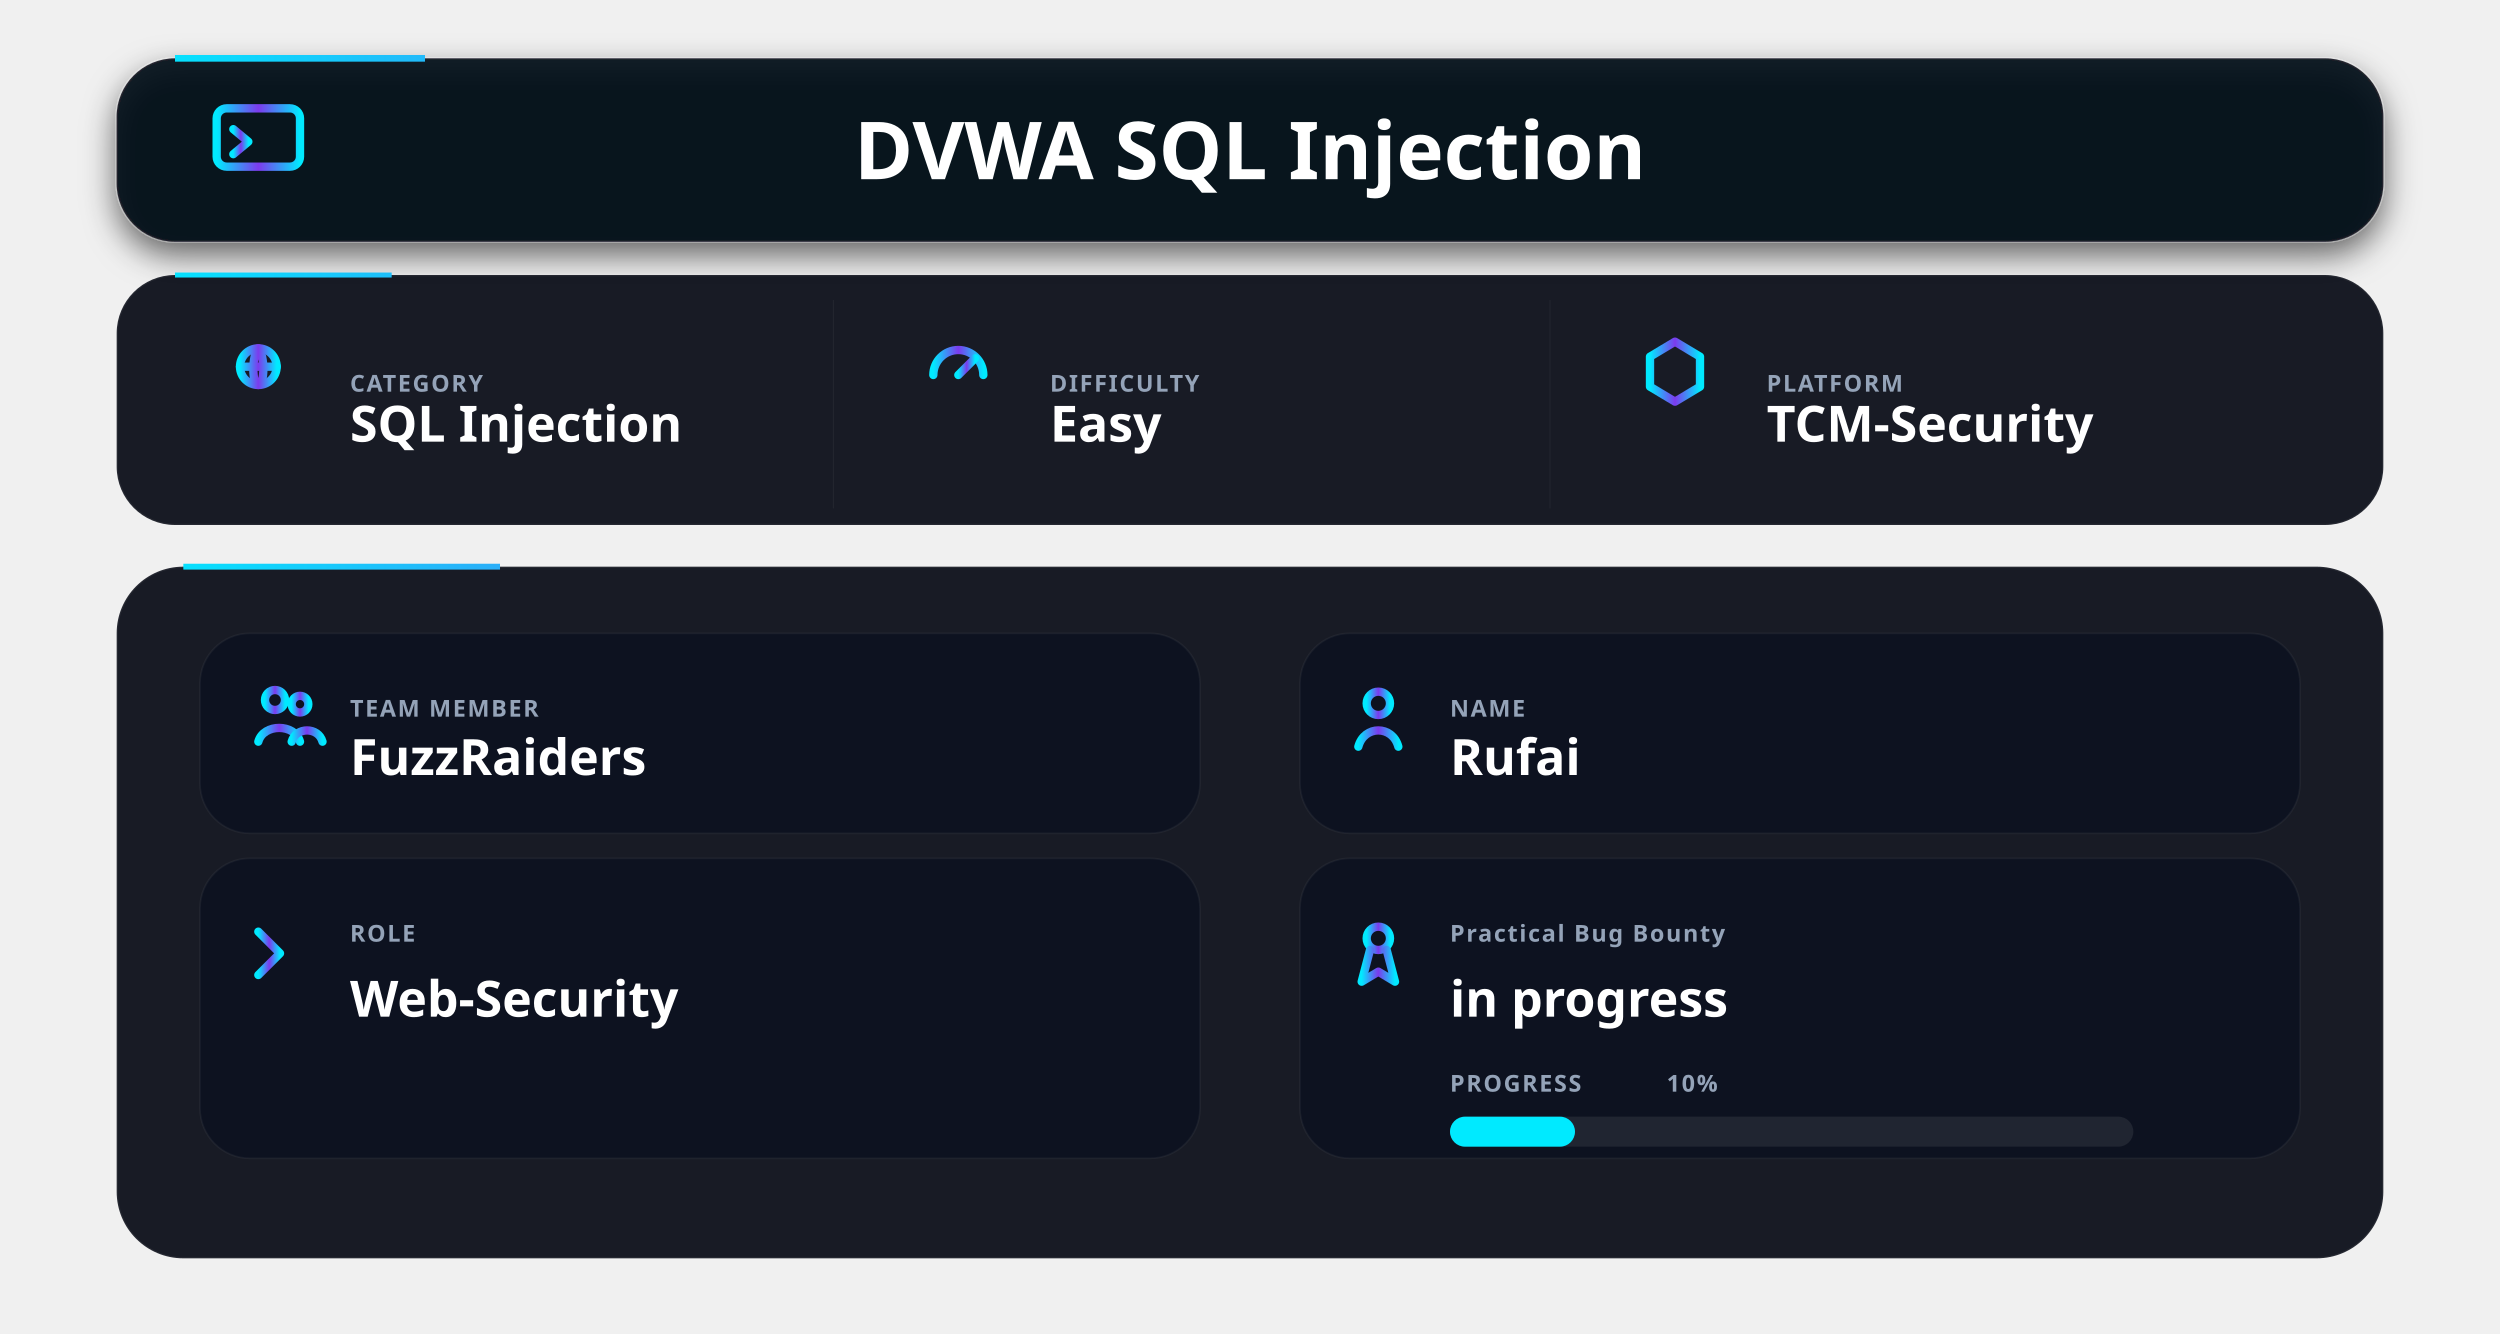
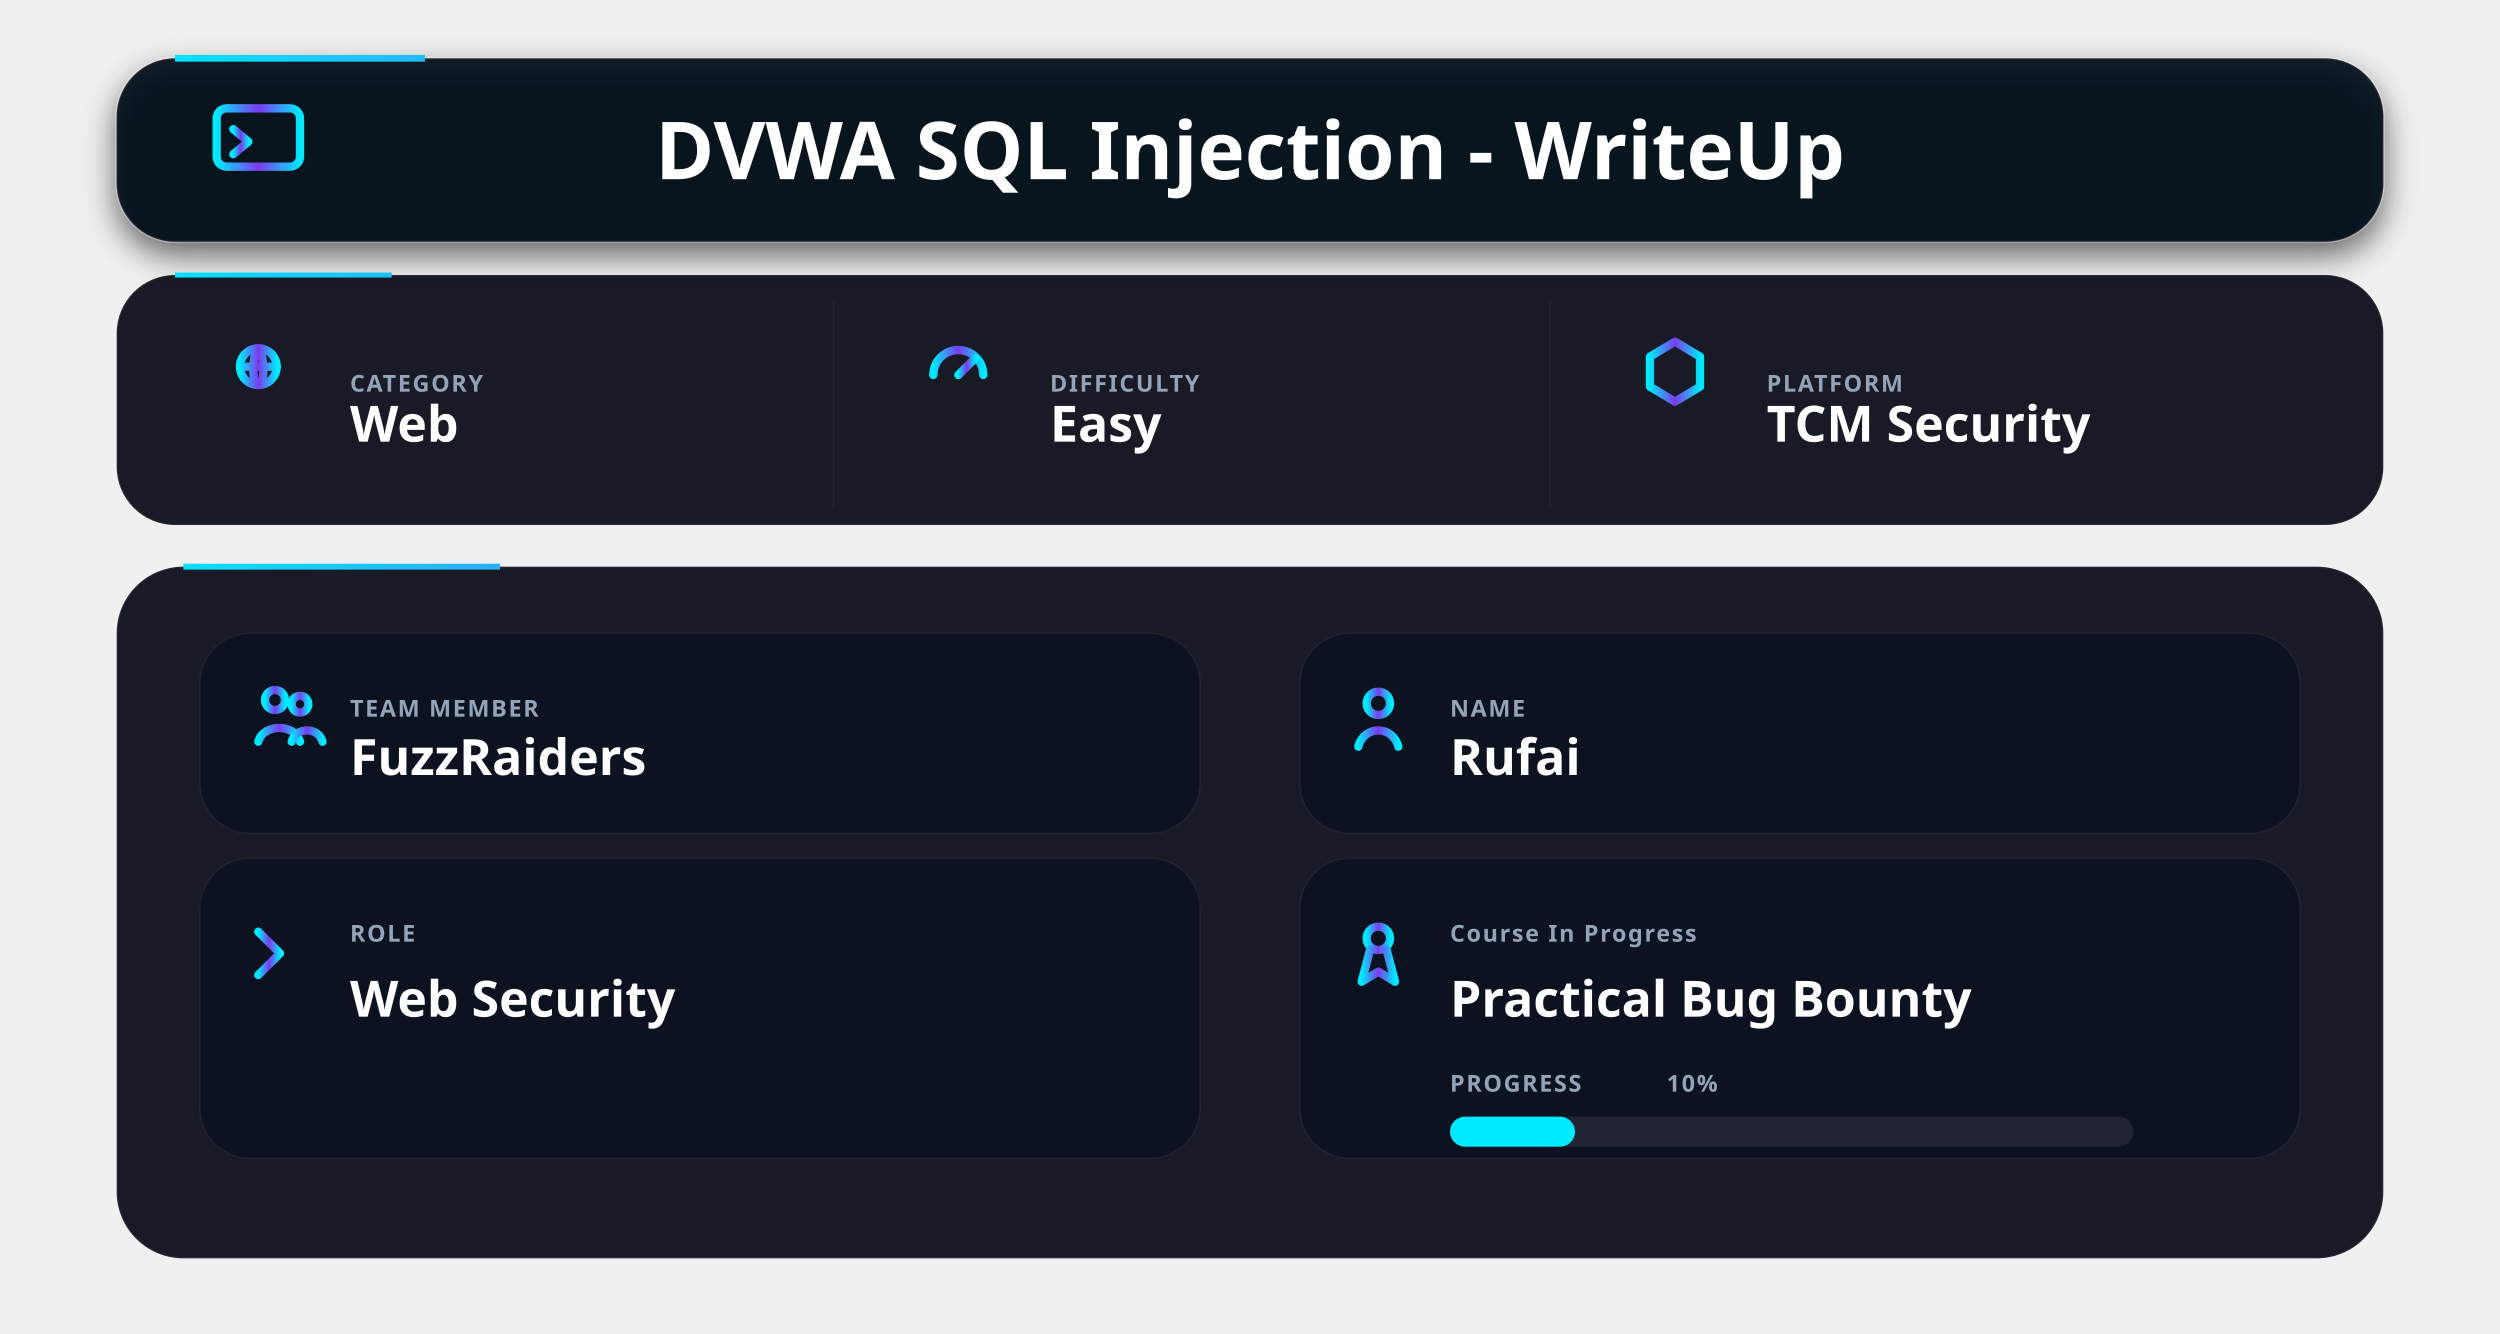
<svg xmlns="http://www.w3.org/2000/svg" width="3000" height="1600" viewBox="0 0 3000 1600">
  <defs>
    <linearGradient id="accent" x1="0" y1="0" x2="1" y2="0">
      <stop offset="0%" stop-color="#00eaff" />
      <stop offset="50%" stop-color="#7c3aed" />
      <stop offset="100%" stop-color="#00eaff" />
      <animate attributeName="x1" values="0;1;0" dur="7s" repeatCount="indefinite" />
      <animate attributeName="x2" values="1;0;1" dur="7s" repeatCount="indefinite" />
    </linearGradient>
    <linearGradient id="progressGrad" x1="-600" y1="0" x2="600" y2="0" gradientUnits="userSpaceOnUse">
      <stop offset="0%" stop-color="#7c3aed" />
      <stop offset="100%" stop-color="#00eaff" />
      <animate attributeName="x1" values="-600;600" dur="3s" repeatCount="indefinite" />
      <animate attributeName="x2" values="600;1800" dur="3s" repeatCount="indefinite" />
    </linearGradient>
    <filter id="shadow" x="-30%" y="-30%" width="160%" height="160%">
      <feDropShadow dx="0" dy="16" stdDeviation="20" flood-color="#000" flood-opacity="0.65" />
    </filter>
    <style>
      .panel { fill:#060914; fill-opacity:0.92; stroke:#ffffff; stroke-opacity:0.06; stroke-width:3; }
      .box { fill:#0c1220; fill-opacity:0.88; stroke:#ffffff; stroke-opacity:0.05; stroke-width:2; }

      .title { font:900 96px ui-monospace; fill:#ffffff; }
      .label { font:900 28px ui-monospace; fill:#94a3b8; letter-spacing:2px; }
      .value { font:900 60px ui-monospace; fill:#ffffff; }

      .icon { fill:none; stroke:url(#accent); stroke-width:10; stroke-linecap:round; stroke-linejoin:round; }
    </style>
  </defs>
  <g filter="url(#shadow)">
    <rect x="140" y="70" width="2720" height="220" rx="70" class="panel" />
  </g>
  <rect x="140" y="70" width="2720" height="220" rx="70" fill="none" stroke="url(#accent)" stroke-width="8" stroke-dasharray="300 9000">
    <animate attributeName="stroke-dashoffset" values="0;-9300" dur="3.2s" repeatCount="indefinite" />
  </rect>
  <g transform="translate(260,130)">
    <rect x="0" y="0" width="100" height="70" rx="12" class="icon" />
    <path d="M20 25l18 15-18 15" class="icon" />
    <path d="M50 50h25" class="icon" />
  </g>
  <text x="1500" y="215" text-anchor="middle" class="title">
-       DVWA SQL Injection
+       DVWA SQL Injection - WriteUp
  </text>
  <rect x="140" y="330" width="2720" height="300" rx="70" class="panel" />
  <rect x="140" y="330" width="2720" height="300" rx="70" fill="none" stroke="url(#accent)" stroke-width="6" stroke-dasharray="260 8500">
    <animate attributeName="stroke-dashoffset" values="0;-8760" dur="4s" repeatCount="indefinite" />
  </rect>
  <line x1="1000" y1="360" x2="1000" y2="610" stroke="#ffffff" stroke-opacity="0.06" />
  <line x1="1860" y1="360" x2="1860" y2="610" stroke="#ffffff" stroke-opacity="0.06" />
  <g transform="translate(280,410)">
    <circle cx="30" cy="30" r="22" class="icon" />
    <path d="M8 30h44M30 8c8 8 8 44 0 44M30 8c-8 8-8 44 0 44" class="icon" />
  </g>
  <text x="420" y="470" class="label">CATEGORY</text>
-   <text x="420" y="530" class="value">SQL Injection</text>
+   <text x="420" y="530" class="value">Web</text>
  <g transform="translate(1120,410)">
    <path d="M0 40a30 30 0 0 1 60 0" class="icon" />
    <path d="M30 40l20-20" class="icon" />
  </g>
  <text x="1260" y="470" class="label">DIFFICULTY</text>
  <text x="1260" y="530" class="value">Easy</text>
  <g transform="translate(1980,410)">
    <path d="M30 0l30 18v36L30 72 0 54V18z" class="icon" />
  </g>
  <text x="2120" y="470" class="label">PLATFORM</text>
-   <text x="2120" y="530" class="value">TCM-Security</text>
+   <text x="2120" y="530" class="value">TCM Security</text>
  <rect x="140" y="680" width="2720" height="830" rx="80" class="panel" />
  <rect x="140" y="680" width="2720" height="830" rx="80" fill="none" stroke="url(#accent)" stroke-width="7" stroke-dasharray="380 13000">
    <animate attributeName="stroke-dashoffset" values="0;-13400" dur="5s" repeatCount="indefinite" />
  </rect>
  <rect x="240" y="760" width="1200" height="240" rx="60" class="box" />
  <rect x="1560" y="760" width="1200" height="240" rx="60" class="box" />
  <rect x="240" y="1030" width="1200" height="360" rx="60" class="box" />
  <rect x="1560" y="1030" width="1200" height="360" rx="60" class="box" />
  <g transform="translate(300,820)">
    <circle cx="30" cy="20" r="12" class="icon" />
    <circle cx="60" cy="25" r="10" class="icon" />
    <path d="M10 70c6-22 44-22 50 0" class="icon" />
    <path d="M50 70c5-18 32-18 37 0" class="icon" />
  </g>
  <text x="420" y="860" class="label">TEAM MEMBER</text>
  <text x="420" y="930" class="value">FuzzRaiders</text>
  <g transform="translate(1620,820)">
    <circle cx="34" cy="24" r="14" class="icon" />
    <path d="M10 76c7-26 41-26 48 0" class="icon" />
  </g>
  <text x="1740" y="860" class="label">NAME</text>
  <text x="1740" y="930" class="value">Rufai</text>
  <g transform="translate(300,1100)">
    <path d="M10 18l26 26-26 26" class="icon" />
    <path d="M46 70h46" class="icon" />
  </g>
  <text x="420" y="1130" class="label">ROLE</text>
-   <text x="420" y="1220" class="value">Web-Security</text>
+   <text x="420" y="1220" class="value">Web Security</text>
  <g transform="translate(1620,1100)">
    <circle cx="34" cy="26" r="14" class="icon" />
    <path d="M24 40l-10 38 20-12 20 12-10-38" class="icon" />
  </g>
-   <text x="1740" y="1130" class="label">Practical Bug Bounty</text>
-   <text x="1740" y="1220" class="value">in progress</text>
+   <text x="1740" y="1130" class="label">Course In Progress</text>
+   <text x="1740" y="1220" class="value">Practical Bug Bounty</text>
  <text x="1740" y="1310" class="label">PROGRESS</text>
  <text x="2000" y="1310" class="label">10%</text>
  <rect x="1740" y="1340" width="820" height="36" rx="18" fill="#ffffff" fill-opacity="0.08" />
  <rect x="1740" y="1340" width="150" height="36" rx="18" fill="url(#progressGrad)">
    <animate attributeName="fill-opacity" values="0.6;1;0.6" dur="2s" repeatCount="indefinite" />
  </rect>
</svg>
